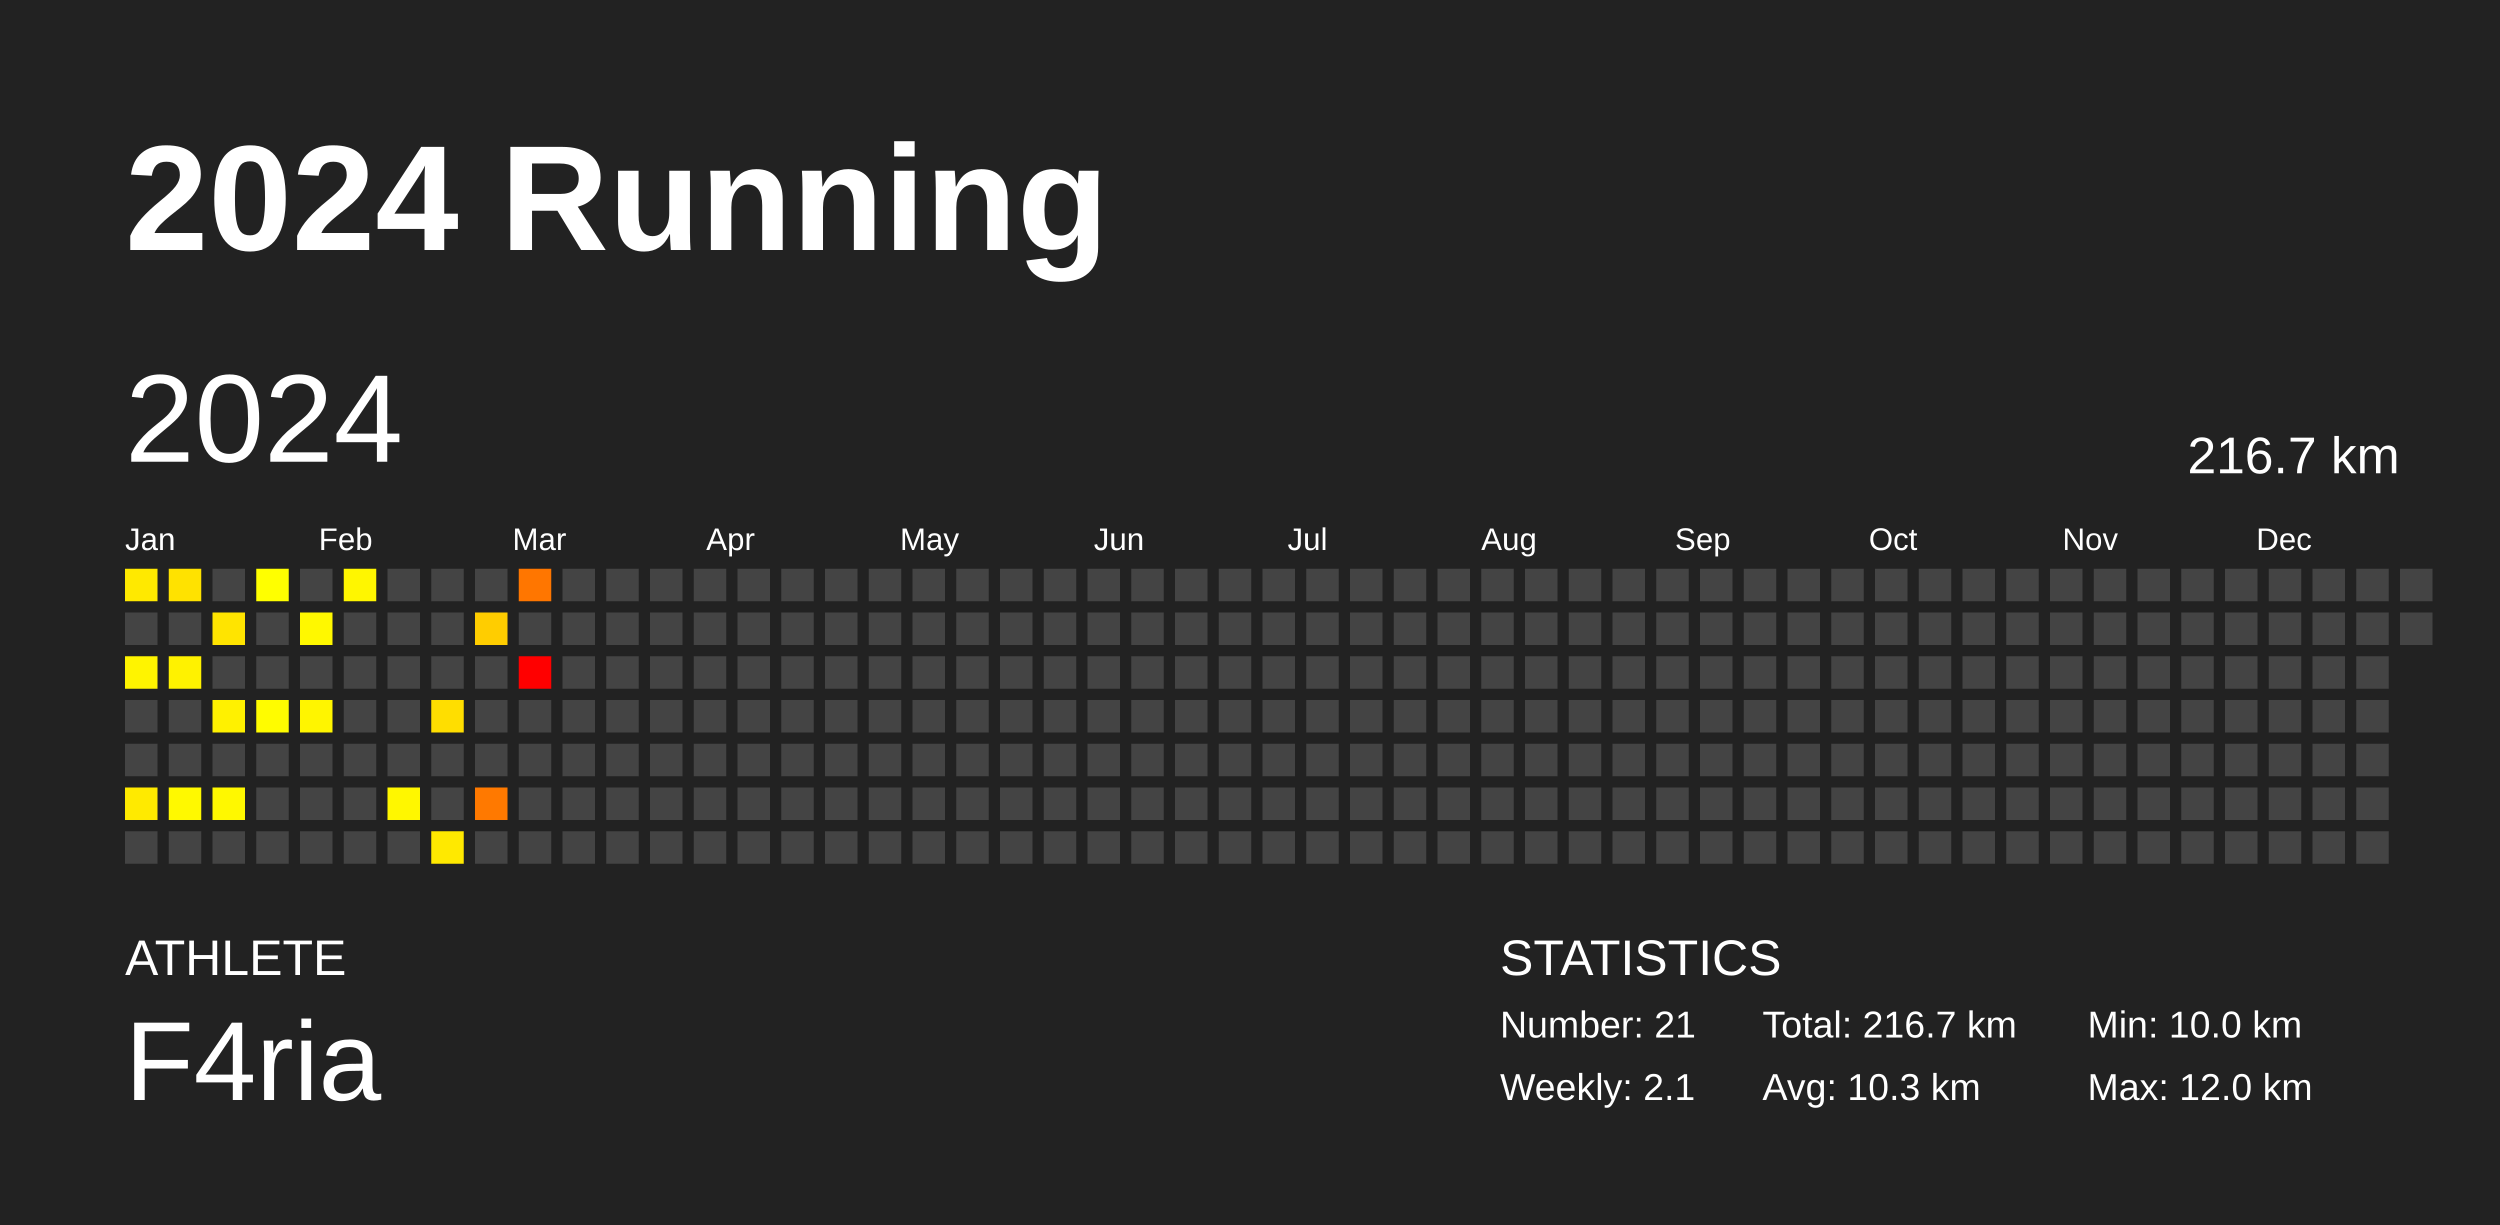
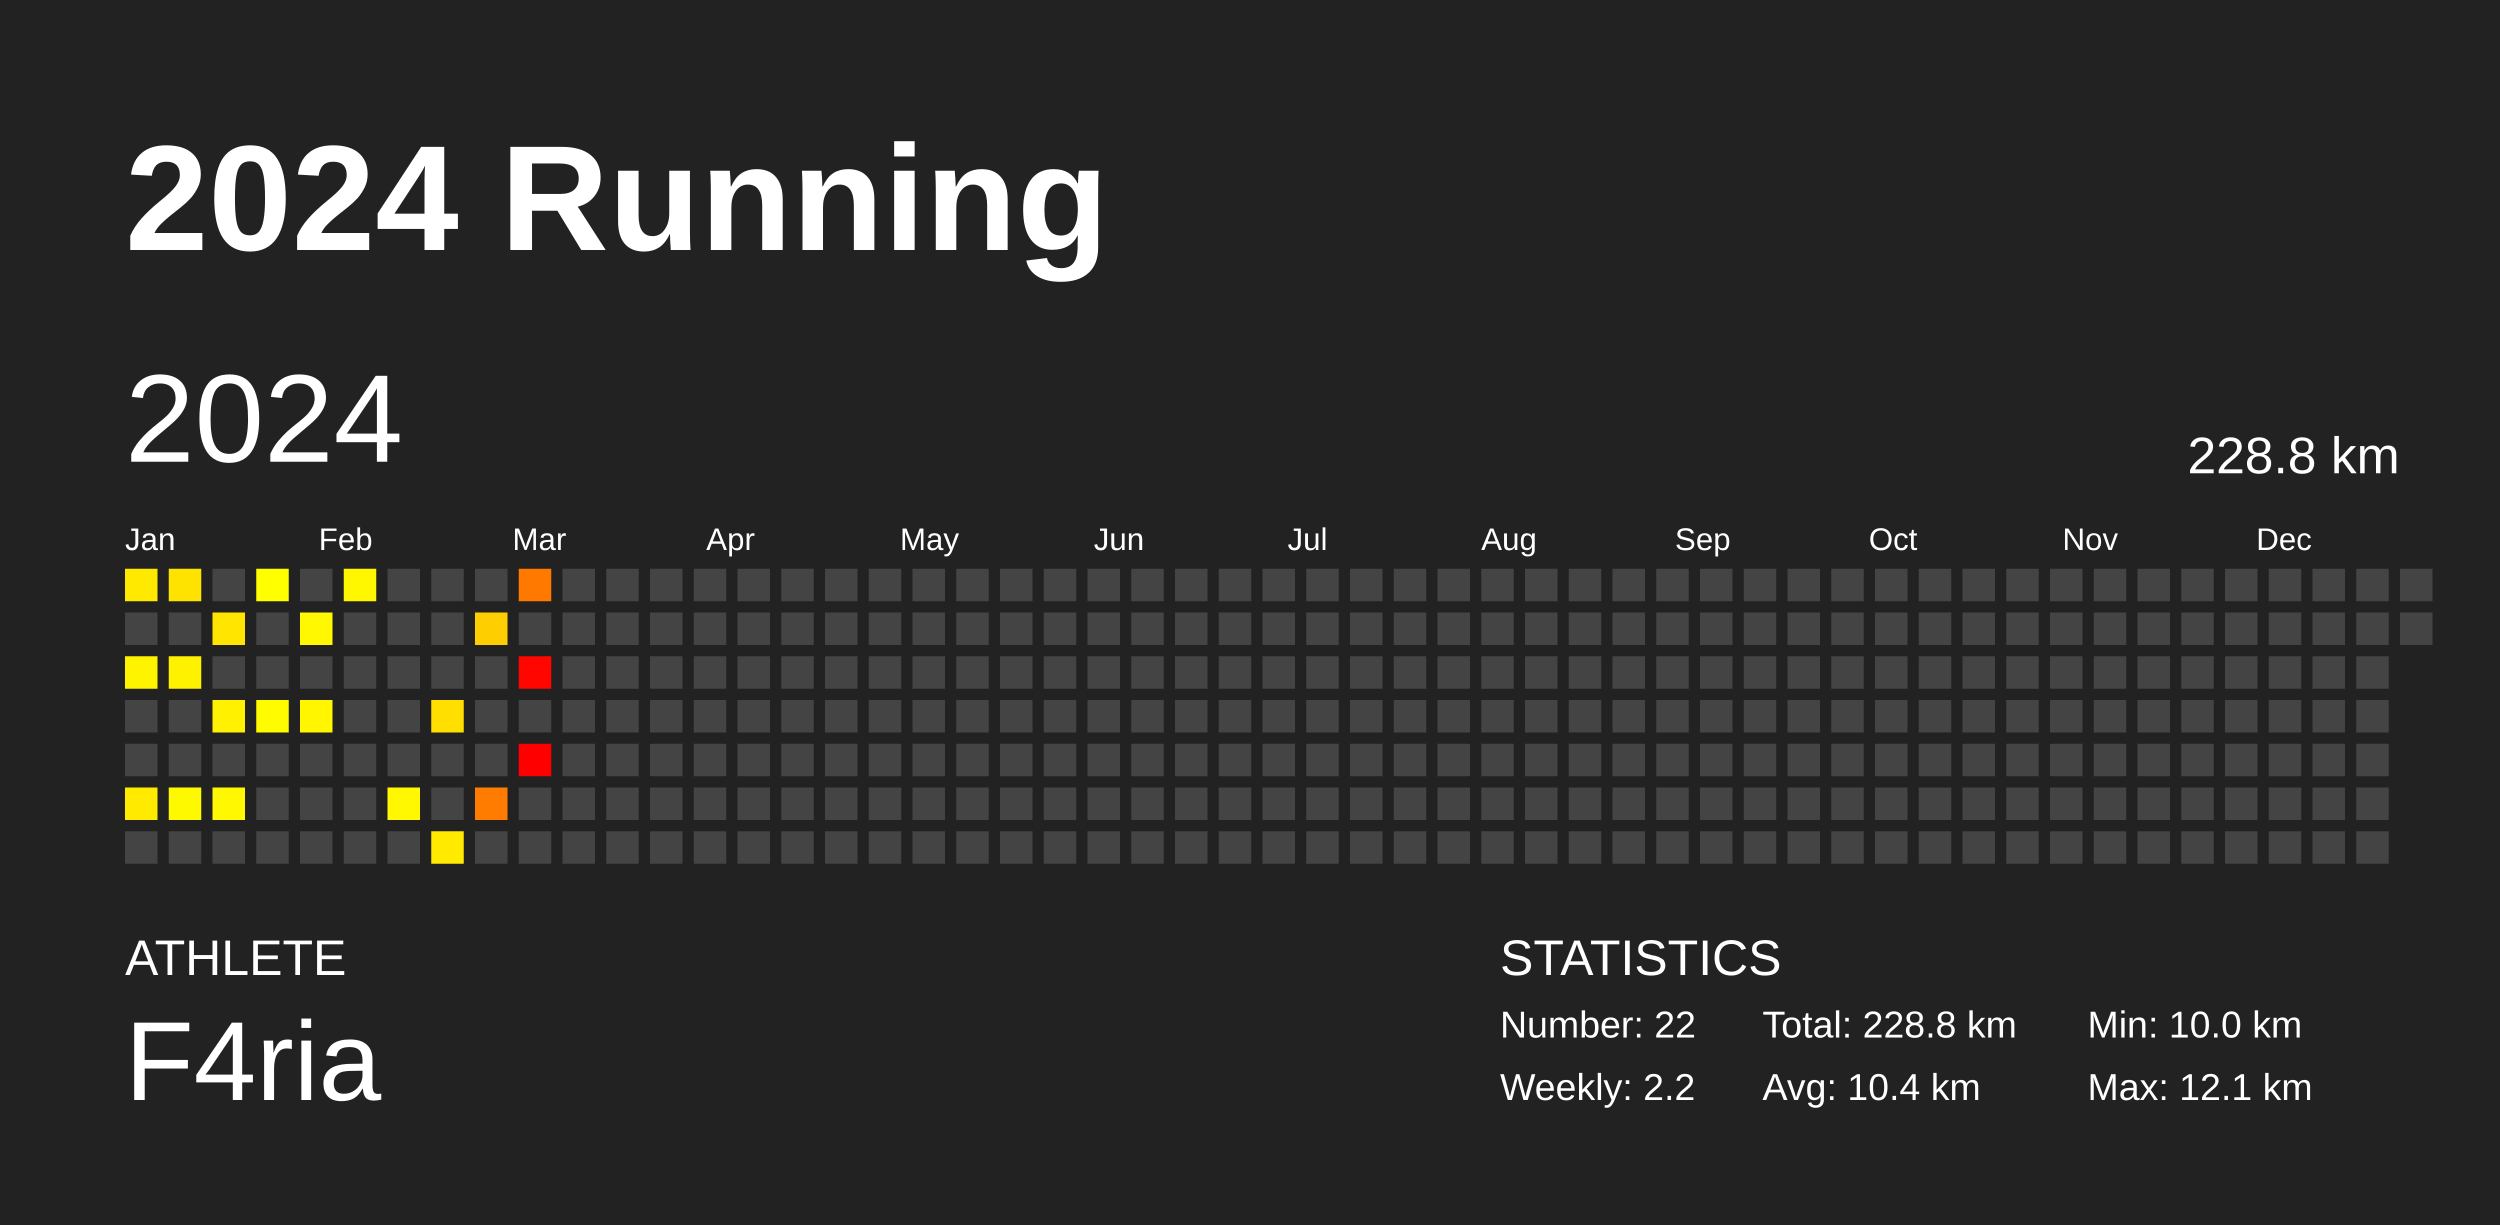
<svg xmlns="http://www.w3.org/2000/svg" baseProfile="full" height="98mm" version="1.1" viewBox="0,0,200,98" width="200mm">
  <defs />
  <rect fill="#222222" height="98" width="200" x="0" y="0" />
  <text fill="#FFFFFF" style="font-size:12px; font-family:Arial; font-weight:bold;" x="10" y="20">2024 Running</text>
  <text fill="#FFFFFF" style="font-size:4px; font-family:Arial" x="10" y="78">ATHLETE</text>
  <text fill="#FFFFFF" style="font-size:9px; font-family:Arial" x="10" y="88">F4ria</text>
  <text fill="#FFFFFF" style="font-size:4px; font-family:Arial" x="120" y="78">STATISTICS</text>
-   <text fill="#FFFFFF" style="font-size:3px; font-family:Arial" x="120" y="83">Number: 21</text>
-   <text fill="#FFFFFF" style="font-size:3px; font-family:Arial" x="120" y="88">Weekly: 2.1</text>
-   <text fill="#FFFFFF" style="font-size:3px; font-family:Arial" x="141" y="83">Total: 216.7 km</text>
-   <text fill="#FFFFFF" style="font-size:3px; font-family:Arial" x="141" y="88">Avg: 10.3 km</text>
+   <text fill="#FFFFFF" style="font-size:3px; font-family:Arial" x="120" y="83">Number: 22</text>
+   <text fill="#FFFFFF" style="font-size:3px; font-family:Arial" x="120" y="88">Weekly: 2.2</text>
+   <text fill="#FFFFFF" style="font-size:3px; font-family:Arial" x="141" y="83">Total: 228.8 km</text>
+   <text fill="#FFFFFF" style="font-size:3px; font-family:Arial" x="141" y="88">Avg: 10.4 km</text>
  <text fill="#FFFFFF" style="font-size:3px; font-family:Arial" x="167" y="83">Min: 10.0 km</text>
-   <text fill="#FFFFFF" style="font-size:3px; font-family:Arial" x="167" y="88">Max: 12.0 km</text>
+   <text fill="#FFFFFF" style="font-size:3px; font-family:Arial" x="167" y="88">Max: 12.1 km</text>
  <text dominant-baseline="hanging" fill="#FFFFFF" style="font-size:10.0px; font-family:Arial;" x="10" y="30">2024</text>
-   <text dominant-baseline="hanging" fill="#FFFFFF" style="font-size:4.125px; font-family:Arial;" x="175" y="35">216.7 km</text>
+   <text dominant-baseline="hanging" fill="#FFFFFF" style="font-size:4.125px; font-family:Arial;" x="175" y="35">228.8 km</text>
  <text fill="#FFFFFF" style="font-size:2.5px; font-family:Arial" x="10.0" y="44">Jan</text>
  <text fill="#FFFFFF" style="font-size:2.5px; font-family:Arial" x="25.5" y="44">Feb</text>
  <text fill="#FFFFFF" style="font-size:2.5px; font-family:Arial" x="41.0" y="44">Mar</text>
  <text fill="#FFFFFF" style="font-size:2.5px; font-family:Arial" x="56.5" y="44">Apr</text>
  <text fill="#FFFFFF" style="font-size:2.5px; font-family:Arial" x="72.0" y="44">May</text>
  <text fill="#FFFFFF" style="font-size:2.5px; font-family:Arial" x="87.5" y="44">Jun</text>
  <text fill="#FFFFFF" style="font-size:2.5px; font-family:Arial" x="103.0" y="44">Jul</text>
  <text fill="#FFFFFF" style="font-size:2.5px; font-family:Arial" x="118.5" y="44">Aug</text>
  <text fill="#FFFFFF" style="font-size:2.5px; font-family:Arial" x="134.0" y="44">Sep</text>
  <text fill="#FFFFFF" style="font-size:2.5px; font-family:Arial" x="149.5" y="44">Oct</text>
  <text fill="#FFFFFF" style="font-size:2.5px; font-family:Arial" x="165.0" y="44">Nov</text>
  <text fill="#FFFFFF" style="font-size:2.5px; font-family:Arial" x="180.5" y="44">Dec</text>
  <rect fill="#ffe900" height="2.6" width="2.6" x="10.0" y="45.5" />
  <rect fill="#444444" height="2.6" width="2.6" x="10.0" y="49.0" />
  <rect fill="#fff400" height="2.6" width="2.6" x="10.0" y="52.5" />
  <rect fill="#444444" height="2.6" width="2.6" x="10.0" y="56.0" />
  <rect fill="#444444" height="2.6" width="2.6" x="10.0" y="59.5" />
  <rect fill="#ffea00" height="2.6" width="2.6" x="10.0" y="63.0" />
  <rect fill="#444444" height="2.6" width="2.6" x="10.0" y="66.5" />
-   <rect fill="#ffe200" height="2.6" width="2.6" x="13.5" y="45.5" />
+   <rect fill="#ffe300" height="2.6" width="2.6" x="13.5" y="45.5" />
  <rect fill="#444444" height="2.6" width="2.6" x="13.5" y="49.0" />
  <rect fill="#fff200" height="2.6" width="2.6" x="13.5" y="52.5" />
  <rect fill="#444444" height="2.6" width="2.6" x="13.5" y="56.0" />
  <rect fill="#444444" height="2.6" width="2.6" x="13.5" y="59.5" />
  <rect fill="#fff900" height="2.6" width="2.6" x="13.5" y="63.0" />
  <rect fill="#444444" height="2.6" width="2.6" x="13.5" y="66.5" />
  <rect fill="#444444" height="2.6" width="2.6" x="17.0" y="45.5" />
-   <rect fill="#ffe400" height="2.6" width="2.6" x="17.0" y="49.0" />
+   <rect fill="#ffe500" height="2.6" width="2.6" x="17.0" y="49.0" />
  <rect fill="#444444" height="2.6" width="2.6" x="17.0" y="52.5" />
  <rect fill="#fff100" height="2.6" width="2.6" x="17.0" y="56.0" />
  <rect fill="#444444" height="2.6" width="2.6" x="17.0" y="59.5" />
  <rect fill="#fff800" height="2.6" width="2.6" x="17.0" y="63.0" />
  <rect fill="#444444" height="2.6" width="2.6" x="17.0" y="66.5" />
  <rect fill="#ffff00" height="2.6" width="2.6" x="20.5" y="45.5" />
  <rect fill="#444444" height="2.6" width="2.6" x="20.5" y="49.0" />
  <rect fill="#444444" height="2.6" width="2.6" x="20.5" y="52.5" />
  <rect fill="#fffc00" height="2.6" width="2.6" x="20.5" y="56.0" />
  <rect fill="#444444" height="2.6" width="2.6" x="20.5" y="59.5" />
  <rect fill="#444444" height="2.6" width="2.6" x="20.5" y="63.0" />
  <rect fill="#444444" height="2.6" width="2.6" x="20.5" y="66.5" />
  <rect fill="#444444" height="2.6" width="2.6" x="24.0" y="45.5" />
  <rect fill="#fff800" height="2.6" width="2.6" x="24.0" y="49.0" />
  <rect fill="#444444" height="2.6" width="2.6" x="24.0" y="52.5" />
-   <rect fill="#fff500" height="2.6" width="2.6" x="24.0" y="56.0" />
+   <rect fill="#fff600" height="2.6" width="2.6" x="24.0" y="56.0" />
  <rect fill="#444444" height="2.6" width="2.6" x="24.0" y="59.5" />
  <rect fill="#444444" height="2.6" width="2.6" x="24.0" y="63.0" />
  <rect fill="#444444" height="2.6" width="2.6" x="24.0" y="66.5" />
-   <rect fill="#fff600" height="2.6" width="2.6" x="27.5" y="45.5" />
+   <rect fill="#fff700" height="2.6" width="2.6" x="27.5" y="45.5" />
  <rect fill="#444444" height="2.6" width="2.6" x="27.5" y="49.0" />
  <rect fill="#444444" height="2.6" width="2.6" x="27.5" y="52.5" />
  <rect fill="#444444" height="2.6" width="2.6" x="27.5" y="56.0" />
  <rect fill="#444444" height="2.6" width="2.6" x="27.5" y="59.5" />
  <rect fill="#444444" height="2.6" width="2.6" x="27.5" y="63.0" />
  <rect fill="#444444" height="2.6" width="2.6" x="27.5" y="66.5" />
  <rect fill="#444444" height="2.6" width="2.6" x="31.0" y="45.5" />
  <rect fill="#444444" height="2.6" width="2.6" x="31.0" y="49.0" />
  <rect fill="#444444" height="2.6" width="2.6" x="31.0" y="52.5" />
  <rect fill="#444444" height="2.6" width="2.6" x="31.0" y="56.0" />
  <rect fill="#444444" height="2.6" width="2.6" x="31.0" y="59.5" />
-   <rect fill="#fff700" height="2.6" width="2.6" x="31.0" y="63.0" />
+   <rect fill="#fff800" height="2.6" width="2.6" x="31.0" y="63.0" />
  <rect fill="#444444" height="2.6" width="2.6" x="31.0" y="66.5" />
  <rect fill="#444444" height="2.6" width="2.6" x="34.5" y="45.5" />
  <rect fill="#444444" height="2.6" width="2.6" x="34.5" y="49.0" />
  <rect fill="#444444" height="2.6" width="2.6" x="34.5" y="52.5" />
-   <rect fill="#ffde00" height="2.6" width="2.6" x="34.5" y="56.0" />
+   <rect fill="#ffdf00" height="2.6" width="2.6" x="34.5" y="56.0" />
  <rect fill="#444444" height="2.6" width="2.6" x="34.5" y="59.5" />
  <rect fill="#444444" height="2.6" width="2.6" x="34.5" y="63.0" />
-   <rect fill="#ffe900" height="2.6" width="2.6" x="34.5" y="66.5" />
+   <rect fill="#ffea00" height="2.6" width="2.6" x="34.5" y="66.5" />
  <rect fill="#444444" height="2.6" width="2.6" x="38.0" y="45.5" />
-   <rect fill="#ffcd00" height="2.6" width="2.6" x="38.0" y="49.0" />
+   <rect fill="#ffce00" height="2.6" width="2.6" x="38.0" y="49.0" />
  <rect fill="#444444" height="2.6" width="2.6" x="38.0" y="52.5" />
  <rect fill="#444444" height="2.6" width="2.6" x="38.0" y="56.0" />
  <rect fill="#444444" height="2.6" width="2.6" x="38.0" y="59.5" />
-   <rect fill="#ff7900" height="2.6" width="2.6" x="38.0" y="63.0" />
+   <rect fill="#ff7c00" height="2.6" width="2.6" x="38.0" y="63.0" />
  <rect fill="#444444" height="2.6" width="2.6" x="38.0" y="66.5" />
-   <rect fill="#ff7600" height="2.6" width="2.6" x="41.5" y="45.5" />
+   <rect fill="#ff7900" height="2.6" width="2.6" x="41.5" y="45.5" />
  <rect fill="#444444" height="2.6" width="2.6" x="41.5" y="49.0" />
-   <rect fill="#ff0000" height="2.6" width="2.6" x="41.5" y="52.5" />
+   <rect fill="#ff0600" height="2.6" width="2.6" x="41.5" y="52.5" />
  <rect fill="#444444" height="2.6" width="2.6" x="41.5" y="56.0" />
-   <rect fill="#444444" height="2.6" width="2.6" x="41.5" y="59.5" />
+   <rect fill="#ff0000" height="2.6" width="2.6" x="41.5" y="59.5" />
  <rect fill="#444444" height="2.6" width="2.6" x="41.5" y="63.0" />
  <rect fill="#444444" height="2.6" width="2.6" x="41.5" y="66.5" />
  <rect fill="#444444" height="2.6" width="2.6" x="45.0" y="45.5" />
  <rect fill="#444444" height="2.6" width="2.6" x="45.0" y="49.0" />
  <rect fill="#444444" height="2.6" width="2.6" x="45.0" y="52.5" />
  <rect fill="#444444" height="2.6" width="2.6" x="45.0" y="56.0" />
  <rect fill="#444444" height="2.6" width="2.6" x="45.0" y="59.5" />
  <rect fill="#444444" height="2.6" width="2.6" x="45.0" y="63.0" />
  <rect fill="#444444" height="2.6" width="2.6" x="45.0" y="66.5" />
  <rect fill="#444444" height="2.6" width="2.6" x="48.5" y="45.5" />
  <rect fill="#444444" height="2.6" width="2.6" x="48.5" y="49.0" />
  <rect fill="#444444" height="2.6" width="2.6" x="48.5" y="52.5" />
  <rect fill="#444444" height="2.6" width="2.6" x="48.5" y="56.0" />
  <rect fill="#444444" height="2.6" width="2.6" x="48.5" y="59.5" />
  <rect fill="#444444" height="2.6" width="2.6" x="48.5" y="63.0" />
  <rect fill="#444444" height="2.6" width="2.6" x="48.5" y="66.5" />
  <rect fill="#444444" height="2.6" width="2.6" x="52.0" y="45.5" />
  <rect fill="#444444" height="2.6" width="2.6" x="52.0" y="49.0" />
  <rect fill="#444444" height="2.6" width="2.6" x="52.0" y="52.5" />
  <rect fill="#444444" height="2.6" width="2.6" x="52.0" y="56.0" />
  <rect fill="#444444" height="2.6" width="2.6" x="52.0" y="59.5" />
  <rect fill="#444444" height="2.6" width="2.6" x="52.0" y="63.0" />
  <rect fill="#444444" height="2.6" width="2.6" x="52.0" y="66.5" />
  <rect fill="#444444" height="2.6" width="2.6" x="55.5" y="45.5" />
  <rect fill="#444444" height="2.6" width="2.6" x="55.5" y="49.0" />
  <rect fill="#444444" height="2.6" width="2.6" x="55.5" y="52.5" />
  <rect fill="#444444" height="2.6" width="2.6" x="55.5" y="56.0" />
  <rect fill="#444444" height="2.6" width="2.6" x="55.5" y="59.5" />
  <rect fill="#444444" height="2.6" width="2.6" x="55.5" y="63.0" />
  <rect fill="#444444" height="2.6" width="2.6" x="55.5" y="66.5" />
  <rect fill="#444444" height="2.6" width="2.6" x="59.0" y="45.5" />
  <rect fill="#444444" height="2.6" width="2.6" x="59.0" y="49.0" />
  <rect fill="#444444" height="2.6" width="2.6" x="59.0" y="52.5" />
  <rect fill="#444444" height="2.6" width="2.6" x="59.0" y="56.0" />
  <rect fill="#444444" height="2.6" width="2.6" x="59.0" y="59.5" />
  <rect fill="#444444" height="2.6" width="2.6" x="59.0" y="63.0" />
  <rect fill="#444444" height="2.6" width="2.6" x="59.0" y="66.5" />
  <rect fill="#444444" height="2.6" width="2.6" x="62.5" y="45.5" />
  <rect fill="#444444" height="2.6" width="2.6" x="62.5" y="49.0" />
  <rect fill="#444444" height="2.6" width="2.6" x="62.5" y="52.5" />
  <rect fill="#444444" height="2.6" width="2.6" x="62.5" y="56.0" />
  <rect fill="#444444" height="2.6" width="2.6" x="62.5" y="59.5" />
  <rect fill="#444444" height="2.6" width="2.6" x="62.5" y="63.0" />
  <rect fill="#444444" height="2.6" width="2.6" x="62.5" y="66.5" />
  <rect fill="#444444" height="2.6" width="2.6" x="66.0" y="45.5" />
  <rect fill="#444444" height="2.6" width="2.6" x="66.0" y="49.0" />
  <rect fill="#444444" height="2.6" width="2.6" x="66.0" y="52.5" />
  <rect fill="#444444" height="2.6" width="2.6" x="66.0" y="56.0" />
  <rect fill="#444444" height="2.6" width="2.6" x="66.0" y="59.5" />
  <rect fill="#444444" height="2.6" width="2.6" x="66.0" y="63.0" />
  <rect fill="#444444" height="2.6" width="2.6" x="66.0" y="66.5" />
  <rect fill="#444444" height="2.6" width="2.6" x="69.5" y="45.5" />
  <rect fill="#444444" height="2.6" width="2.6" x="69.5" y="49.0" />
  <rect fill="#444444" height="2.6" width="2.6" x="69.5" y="52.5" />
  <rect fill="#444444" height="2.6" width="2.6" x="69.5" y="56.0" />
  <rect fill="#444444" height="2.6" width="2.6" x="69.5" y="59.5" />
  <rect fill="#444444" height="2.6" width="2.6" x="69.5" y="63.0" />
  <rect fill="#444444" height="2.6" width="2.6" x="69.5" y="66.5" />
  <rect fill="#444444" height="2.6" width="2.6" x="73.0" y="45.5" />
  <rect fill="#444444" height="2.6" width="2.6" x="73.0" y="49.0" />
  <rect fill="#444444" height="2.6" width="2.6" x="73.0" y="52.5" />
  <rect fill="#444444" height="2.6" width="2.6" x="73.0" y="56.0" />
  <rect fill="#444444" height="2.6" width="2.6" x="73.0" y="59.5" />
  <rect fill="#444444" height="2.6" width="2.6" x="73.0" y="63.0" />
  <rect fill="#444444" height="2.6" width="2.6" x="73.0" y="66.5" />
  <rect fill="#444444" height="2.6" width="2.6" x="76.5" y="45.5" />
  <rect fill="#444444" height="2.6" width="2.6" x="76.5" y="49.0" />
  <rect fill="#444444" height="2.6" width="2.6" x="76.5" y="52.5" />
  <rect fill="#444444" height="2.6" width="2.6" x="76.5" y="56.0" />
  <rect fill="#444444" height="2.6" width="2.6" x="76.5" y="59.5" />
  <rect fill="#444444" height="2.6" width="2.6" x="76.5" y="63.0" />
  <rect fill="#444444" height="2.6" width="2.6" x="76.5" y="66.5" />
  <rect fill="#444444" height="2.6" width="2.6" x="80.0" y="45.5" />
  <rect fill="#444444" height="2.6" width="2.6" x="80.0" y="49.0" />
  <rect fill="#444444" height="2.6" width="2.6" x="80.0" y="52.5" />
  <rect fill="#444444" height="2.6" width="2.6" x="80.0" y="56.0" />
  <rect fill="#444444" height="2.6" width="2.6" x="80.0" y="59.5" />
  <rect fill="#444444" height="2.6" width="2.6" x="80.0" y="63.0" />
  <rect fill="#444444" height="2.6" width="2.6" x="80.0" y="66.5" />
  <rect fill="#444444" height="2.6" width="2.6" x="83.5" y="45.5" />
  <rect fill="#444444" height="2.6" width="2.6" x="83.5" y="49.0" />
  <rect fill="#444444" height="2.6" width="2.6" x="83.5" y="52.5" />
  <rect fill="#444444" height="2.6" width="2.6" x="83.5" y="56.0" />
  <rect fill="#444444" height="2.6" width="2.6" x="83.5" y="59.5" />
  <rect fill="#444444" height="2.6" width="2.6" x="83.5" y="63.0" />
  <rect fill="#444444" height="2.6" width="2.6" x="83.5" y="66.5" />
  <rect fill="#444444" height="2.6" width="2.6" x="87.0" y="45.5" />
  <rect fill="#444444" height="2.6" width="2.6" x="87.0" y="49.0" />
  <rect fill="#444444" height="2.6" width="2.6" x="87.0" y="52.5" />
  <rect fill="#444444" height="2.6" width="2.6" x="87.0" y="56.0" />
  <rect fill="#444444" height="2.6" width="2.6" x="87.0" y="59.5" />
  <rect fill="#444444" height="2.6" width="2.6" x="87.0" y="63.0" />
  <rect fill="#444444" height="2.6" width="2.6" x="87.0" y="66.5" />
  <rect fill="#444444" height="2.6" width="2.6" x="90.5" y="45.5" />
  <rect fill="#444444" height="2.6" width="2.6" x="90.5" y="49.0" />
  <rect fill="#444444" height="2.6" width="2.6" x="90.5" y="52.5" />
  <rect fill="#444444" height="2.6" width="2.6" x="90.5" y="56.0" />
  <rect fill="#444444" height="2.6" width="2.6" x="90.5" y="59.5" />
  <rect fill="#444444" height="2.6" width="2.6" x="90.5" y="63.0" />
  <rect fill="#444444" height="2.6" width="2.6" x="90.5" y="66.5" />
  <rect fill="#444444" height="2.6" width="2.6" x="94.0" y="45.5" />
  <rect fill="#444444" height="2.6" width="2.6" x="94.0" y="49.0" />
  <rect fill="#444444" height="2.6" width="2.6" x="94.0" y="52.5" />
  <rect fill="#444444" height="2.6" width="2.6" x="94.0" y="56.0" />
  <rect fill="#444444" height="2.6" width="2.6" x="94.0" y="59.5" />
  <rect fill="#444444" height="2.6" width="2.6" x="94.0" y="63.0" />
  <rect fill="#444444" height="2.6" width="2.6" x="94.0" y="66.5" />
  <rect fill="#444444" height="2.6" width="2.6" x="97.5" y="45.5" />
  <rect fill="#444444" height="2.6" width="2.6" x="97.5" y="49.0" />
  <rect fill="#444444" height="2.6" width="2.6" x="97.5" y="52.5" />
  <rect fill="#444444" height="2.6" width="2.6" x="97.5" y="56.0" />
  <rect fill="#444444" height="2.6" width="2.6" x="97.5" y="59.5" />
  <rect fill="#444444" height="2.6" width="2.6" x="97.5" y="63.0" />
  <rect fill="#444444" height="2.6" width="2.6" x="97.5" y="66.5" />
  <rect fill="#444444" height="2.6" width="2.6" x="101.0" y="45.5" />
  <rect fill="#444444" height="2.6" width="2.6" x="101.0" y="49.0" />
  <rect fill="#444444" height="2.6" width="2.6" x="101.0" y="52.5" />
  <rect fill="#444444" height="2.6" width="2.6" x="101.0" y="56.0" />
  <rect fill="#444444" height="2.6" width="2.6" x="101.0" y="59.5" />
  <rect fill="#444444" height="2.6" width="2.6" x="101.0" y="63.0" />
  <rect fill="#444444" height="2.6" width="2.6" x="101.0" y="66.5" />
  <rect fill="#444444" height="2.6" width="2.6" x="104.5" y="45.5" />
  <rect fill="#444444" height="2.6" width="2.6" x="104.5" y="49.0" />
  <rect fill="#444444" height="2.6" width="2.6" x="104.5" y="52.5" />
  <rect fill="#444444" height="2.6" width="2.6" x="104.5" y="56.0" />
  <rect fill="#444444" height="2.6" width="2.6" x="104.5" y="59.5" />
  <rect fill="#444444" height="2.6" width="2.6" x="104.5" y="63.0" />
  <rect fill="#444444" height="2.6" width="2.6" x="104.5" y="66.5" />
  <rect fill="#444444" height="2.6" width="2.6" x="108.0" y="45.5" />
  <rect fill="#444444" height="2.6" width="2.6" x="108.0" y="49.0" />
  <rect fill="#444444" height="2.6" width="2.6" x="108.0" y="52.5" />
  <rect fill="#444444" height="2.6" width="2.6" x="108.0" y="56.0" />
  <rect fill="#444444" height="2.6" width="2.6" x="108.0" y="59.5" />
  <rect fill="#444444" height="2.6" width="2.6" x="108.0" y="63.0" />
  <rect fill="#444444" height="2.6" width="2.6" x="108.0" y="66.5" />
  <rect fill="#444444" height="2.6" width="2.6" x="111.5" y="45.5" />
  <rect fill="#444444" height="2.6" width="2.6" x="111.5" y="49.0" />
  <rect fill="#444444" height="2.6" width="2.6" x="111.5" y="52.5" />
  <rect fill="#444444" height="2.6" width="2.6" x="111.5" y="56.0" />
  <rect fill="#444444" height="2.6" width="2.6" x="111.5" y="59.5" />
  <rect fill="#444444" height="2.6" width="2.6" x="111.5" y="63.0" />
  <rect fill="#444444" height="2.6" width="2.6" x="111.5" y="66.5" />
  <rect fill="#444444" height="2.6" width="2.6" x="115.0" y="45.5" />
  <rect fill="#444444" height="2.6" width="2.6" x="115.0" y="49.0" />
  <rect fill="#444444" height="2.6" width="2.6" x="115.0" y="52.5" />
  <rect fill="#444444" height="2.6" width="2.6" x="115.0" y="56.0" />
  <rect fill="#444444" height="2.6" width="2.6" x="115.0" y="59.5" />
  <rect fill="#444444" height="2.6" width="2.6" x="115.0" y="63.0" />
  <rect fill="#444444" height="2.6" width="2.6" x="115.0" y="66.5" />
  <rect fill="#444444" height="2.6" width="2.6" x="118.5" y="45.5" />
  <rect fill="#444444" height="2.6" width="2.6" x="118.5" y="49.0" />
  <rect fill="#444444" height="2.6" width="2.6" x="118.5" y="52.5" />
  <rect fill="#444444" height="2.6" width="2.6" x="118.5" y="56.0" />
  <rect fill="#444444" height="2.6" width="2.6" x="118.5" y="59.5" />
  <rect fill="#444444" height="2.6" width="2.6" x="118.5" y="63.0" />
  <rect fill="#444444" height="2.6" width="2.6" x="118.5" y="66.5" />
  <rect fill="#444444" height="2.6" width="2.6" x="122.0" y="45.5" />
  <rect fill="#444444" height="2.6" width="2.6" x="122.0" y="49.0" />
  <rect fill="#444444" height="2.6" width="2.6" x="122.0" y="52.5" />
  <rect fill="#444444" height="2.6" width="2.6" x="122.0" y="56.0" />
  <rect fill="#444444" height="2.6" width="2.6" x="122.0" y="59.5" />
  <rect fill="#444444" height="2.6" width="2.6" x="122.0" y="63.0" />
  <rect fill="#444444" height="2.6" width="2.6" x="122.0" y="66.5" />
  <rect fill="#444444" height="2.6" width="2.6" x="125.5" y="45.5" />
  <rect fill="#444444" height="2.6" width="2.6" x="125.5" y="49.0" />
  <rect fill="#444444" height="2.6" width="2.6" x="125.5" y="52.5" />
  <rect fill="#444444" height="2.6" width="2.6" x="125.5" y="56.0" />
  <rect fill="#444444" height="2.6" width="2.6" x="125.5" y="59.5" />
  <rect fill="#444444" height="2.6" width="2.6" x="125.5" y="63.0" />
  <rect fill="#444444" height="2.6" width="2.6" x="125.5" y="66.5" />
  <rect fill="#444444" height="2.6" width="2.6" x="129.0" y="45.5" />
  <rect fill="#444444" height="2.6" width="2.6" x="129.0" y="49.0" />
  <rect fill="#444444" height="2.6" width="2.6" x="129.0" y="52.5" />
  <rect fill="#444444" height="2.6" width="2.6" x="129.0" y="56.0" />
  <rect fill="#444444" height="2.6" width="2.6" x="129.0" y="59.5" />
  <rect fill="#444444" height="2.6" width="2.6" x="129.0" y="63.0" />
  <rect fill="#444444" height="2.6" width="2.6" x="129.0" y="66.5" />
  <rect fill="#444444" height="2.6" width="2.6" x="132.5" y="45.5" />
  <rect fill="#444444" height="2.6" width="2.6" x="132.5" y="49.0" />
  <rect fill="#444444" height="2.6" width="2.6" x="132.5" y="52.5" />
  <rect fill="#444444" height="2.6" width="2.6" x="132.5" y="56.0" />
  <rect fill="#444444" height="2.6" width="2.6" x="132.5" y="59.5" />
  <rect fill="#444444" height="2.6" width="2.6" x="132.5" y="63.0" />
  <rect fill="#444444" height="2.6" width="2.6" x="132.5" y="66.5" />
  <rect fill="#444444" height="2.6" width="2.6" x="136.0" y="45.5" />
  <rect fill="#444444" height="2.6" width="2.6" x="136.0" y="49.0" />
  <rect fill="#444444" height="2.6" width="2.6" x="136.0" y="52.5" />
  <rect fill="#444444" height="2.6" width="2.6" x="136.0" y="56.0" />
  <rect fill="#444444" height="2.6" width="2.6" x="136.0" y="59.5" />
  <rect fill="#444444" height="2.6" width="2.6" x="136.0" y="63.0" />
  <rect fill="#444444" height="2.6" width="2.6" x="136.0" y="66.5" />
  <rect fill="#444444" height="2.6" width="2.6" x="139.5" y="45.5" />
  <rect fill="#444444" height="2.6" width="2.6" x="139.5" y="49.0" />
  <rect fill="#444444" height="2.6" width="2.6" x="139.5" y="52.5" />
  <rect fill="#444444" height="2.6" width="2.6" x="139.5" y="56.0" />
  <rect fill="#444444" height="2.6" width="2.6" x="139.5" y="59.5" />
  <rect fill="#444444" height="2.6" width="2.6" x="139.5" y="63.0" />
  <rect fill="#444444" height="2.6" width="2.6" x="139.5" y="66.5" />
  <rect fill="#444444" height="2.6" width="2.6" x="143.0" y="45.5" />
  <rect fill="#444444" height="2.6" width="2.6" x="143.0" y="49.0" />
  <rect fill="#444444" height="2.6" width="2.6" x="143.0" y="52.5" />
  <rect fill="#444444" height="2.6" width="2.6" x="143.0" y="56.0" />
  <rect fill="#444444" height="2.6" width="2.6" x="143.0" y="59.5" />
  <rect fill="#444444" height="2.6" width="2.6" x="143.0" y="63.0" />
  <rect fill="#444444" height="2.6" width="2.6" x="143.0" y="66.5" />
  <rect fill="#444444" height="2.6" width="2.6" x="146.5" y="45.5" />
  <rect fill="#444444" height="2.6" width="2.6" x="146.5" y="49.0" />
  <rect fill="#444444" height="2.6" width="2.6" x="146.5" y="52.5" />
  <rect fill="#444444" height="2.6" width="2.6" x="146.5" y="56.0" />
  <rect fill="#444444" height="2.6" width="2.6" x="146.5" y="59.5" />
  <rect fill="#444444" height="2.6" width="2.6" x="146.5" y="63.0" />
  <rect fill="#444444" height="2.6" width="2.6" x="146.5" y="66.5" />
  <rect fill="#444444" height="2.6" width="2.6" x="150.0" y="45.5" />
  <rect fill="#444444" height="2.6" width="2.6" x="150.0" y="49.0" />
  <rect fill="#444444" height="2.6" width="2.6" x="150.0" y="52.5" />
  <rect fill="#444444" height="2.6" width="2.6" x="150.0" y="56.0" />
  <rect fill="#444444" height="2.6" width="2.6" x="150.0" y="59.5" />
  <rect fill="#444444" height="2.6" width="2.6" x="150.0" y="63.0" />
  <rect fill="#444444" height="2.6" width="2.6" x="150.0" y="66.5" />
  <rect fill="#444444" height="2.6" width="2.6" x="153.5" y="45.5" />
  <rect fill="#444444" height="2.6" width="2.6" x="153.5" y="49.0" />
  <rect fill="#444444" height="2.6" width="2.6" x="153.5" y="52.5" />
  <rect fill="#444444" height="2.6" width="2.6" x="153.5" y="56.0" />
  <rect fill="#444444" height="2.6" width="2.6" x="153.5" y="59.5" />
  <rect fill="#444444" height="2.6" width="2.6" x="153.5" y="63.0" />
  <rect fill="#444444" height="2.6" width="2.6" x="153.5" y="66.5" />
  <rect fill="#444444" height="2.6" width="2.6" x="157.0" y="45.5" />
  <rect fill="#444444" height="2.6" width="2.6" x="157.0" y="49.0" />
  <rect fill="#444444" height="2.6" width="2.6" x="157.0" y="52.5" />
  <rect fill="#444444" height="2.6" width="2.6" x="157.0" y="56.0" />
  <rect fill="#444444" height="2.6" width="2.6" x="157.0" y="59.5" />
  <rect fill="#444444" height="2.6" width="2.6" x="157.0" y="63.0" />
  <rect fill="#444444" height="2.6" width="2.6" x="157.0" y="66.5" />
  <rect fill="#444444" height="2.6" width="2.6" x="160.5" y="45.5" />
  <rect fill="#444444" height="2.6" width="2.6" x="160.5" y="49.0" />
  <rect fill="#444444" height="2.6" width="2.6" x="160.5" y="52.5" />
  <rect fill="#444444" height="2.6" width="2.6" x="160.5" y="56.0" />
  <rect fill="#444444" height="2.6" width="2.6" x="160.5" y="59.5" />
  <rect fill="#444444" height="2.6" width="2.6" x="160.5" y="63.0" />
  <rect fill="#444444" height="2.6" width="2.6" x="160.5" y="66.5" />
  <rect fill="#444444" height="2.6" width="2.6" x="164.0" y="45.5" />
  <rect fill="#444444" height="2.6" width="2.6" x="164.0" y="49.0" />
  <rect fill="#444444" height="2.6" width="2.6" x="164.0" y="52.5" />
  <rect fill="#444444" height="2.6" width="2.6" x="164.0" y="56.0" />
  <rect fill="#444444" height="2.6" width="2.6" x="164.0" y="59.5" />
  <rect fill="#444444" height="2.6" width="2.6" x="164.0" y="63.0" />
  <rect fill="#444444" height="2.6" width="2.6" x="164.0" y="66.5" />
  <rect fill="#444444" height="2.6" width="2.6" x="167.5" y="45.5" />
  <rect fill="#444444" height="2.6" width="2.6" x="167.5" y="49.0" />
  <rect fill="#444444" height="2.6" width="2.6" x="167.5" y="52.5" />
  <rect fill="#444444" height="2.6" width="2.6" x="167.5" y="56.0" />
  <rect fill="#444444" height="2.6" width="2.6" x="167.5" y="59.5" />
  <rect fill="#444444" height="2.6" width="2.6" x="167.5" y="63.0" />
  <rect fill="#444444" height="2.6" width="2.6" x="167.5" y="66.5" />
  <rect fill="#444444" height="2.6" width="2.6" x="171.0" y="45.5" />
  <rect fill="#444444" height="2.6" width="2.6" x="171.0" y="49.0" />
  <rect fill="#444444" height="2.6" width="2.6" x="171.0" y="52.5" />
  <rect fill="#444444" height="2.6" width="2.6" x="171.0" y="56.0" />
  <rect fill="#444444" height="2.6" width="2.6" x="171.0" y="59.5" />
  <rect fill="#444444" height="2.6" width="2.6" x="171.0" y="63.0" />
  <rect fill="#444444" height="2.6" width="2.6" x="171.0" y="66.5" />
  <rect fill="#444444" height="2.6" width="2.6" x="174.5" y="45.5" />
  <rect fill="#444444" height="2.6" width="2.6" x="174.5" y="49.0" />
  <rect fill="#444444" height="2.6" width="2.6" x="174.5" y="52.5" />
  <rect fill="#444444" height="2.6" width="2.6" x="174.5" y="56.0" />
  <rect fill="#444444" height="2.6" width="2.6" x="174.5" y="59.5" />
  <rect fill="#444444" height="2.6" width="2.6" x="174.5" y="63.0" />
  <rect fill="#444444" height="2.6" width="2.6" x="174.5" y="66.5" />
  <rect fill="#444444" height="2.6" width="2.6" x="178.0" y="45.5" />
  <rect fill="#444444" height="2.6" width="2.6" x="178.0" y="49.0" />
  <rect fill="#444444" height="2.6" width="2.6" x="178.0" y="52.5" />
  <rect fill="#444444" height="2.6" width="2.6" x="178.0" y="56.0" />
  <rect fill="#444444" height="2.6" width="2.6" x="178.0" y="59.5" />
  <rect fill="#444444" height="2.6" width="2.6" x="178.0" y="63.0" />
  <rect fill="#444444" height="2.6" width="2.6" x="178.0" y="66.5" />
  <rect fill="#444444" height="2.6" width="2.6" x="181.5" y="45.5" />
  <rect fill="#444444" height="2.6" width="2.6" x="181.5" y="49.0" />
  <rect fill="#444444" height="2.6" width="2.6" x="181.5" y="52.5" />
  <rect fill="#444444" height="2.6" width="2.6" x="181.5" y="56.0" />
  <rect fill="#444444" height="2.6" width="2.6" x="181.5" y="59.5" />
  <rect fill="#444444" height="2.6" width="2.6" x="181.5" y="63.0" />
  <rect fill="#444444" height="2.6" width="2.6" x="181.5" y="66.5" />
  <rect fill="#444444" height="2.6" width="2.6" x="185.0" y="45.5" />
  <rect fill="#444444" height="2.6" width="2.6" x="185.0" y="49.0" />
  <rect fill="#444444" height="2.6" width="2.6" x="185.0" y="52.5" />
  <rect fill="#444444" height="2.6" width="2.6" x="185.0" y="56.0" />
  <rect fill="#444444" height="2.6" width="2.6" x="185.0" y="59.5" />
  <rect fill="#444444" height="2.6" width="2.6" x="185.0" y="63.0" />
  <rect fill="#444444" height="2.6" width="2.6" x="185.0" y="66.5" />
  <rect fill="#444444" height="2.6" width="2.6" x="188.5" y="45.5" />
  <rect fill="#444444" height="2.6" width="2.6" x="188.5" y="49.0" />
  <rect fill="#444444" height="2.6" width="2.6" x="188.5" y="52.5" />
  <rect fill="#444444" height="2.6" width="2.6" x="188.5" y="56.0" />
  <rect fill="#444444" height="2.6" width="2.6" x="188.5" y="59.5" />
  <rect fill="#444444" height="2.6" width="2.6" x="188.5" y="63.0" />
  <rect fill="#444444" height="2.6" width="2.6" x="188.5" y="66.5" />
  <rect fill="#444444" height="2.6" width="2.6" x="192.0" y="45.5" />
  <rect fill="#444444" height="2.6" width="2.6" x="192.0" y="49.0" />
</svg>
